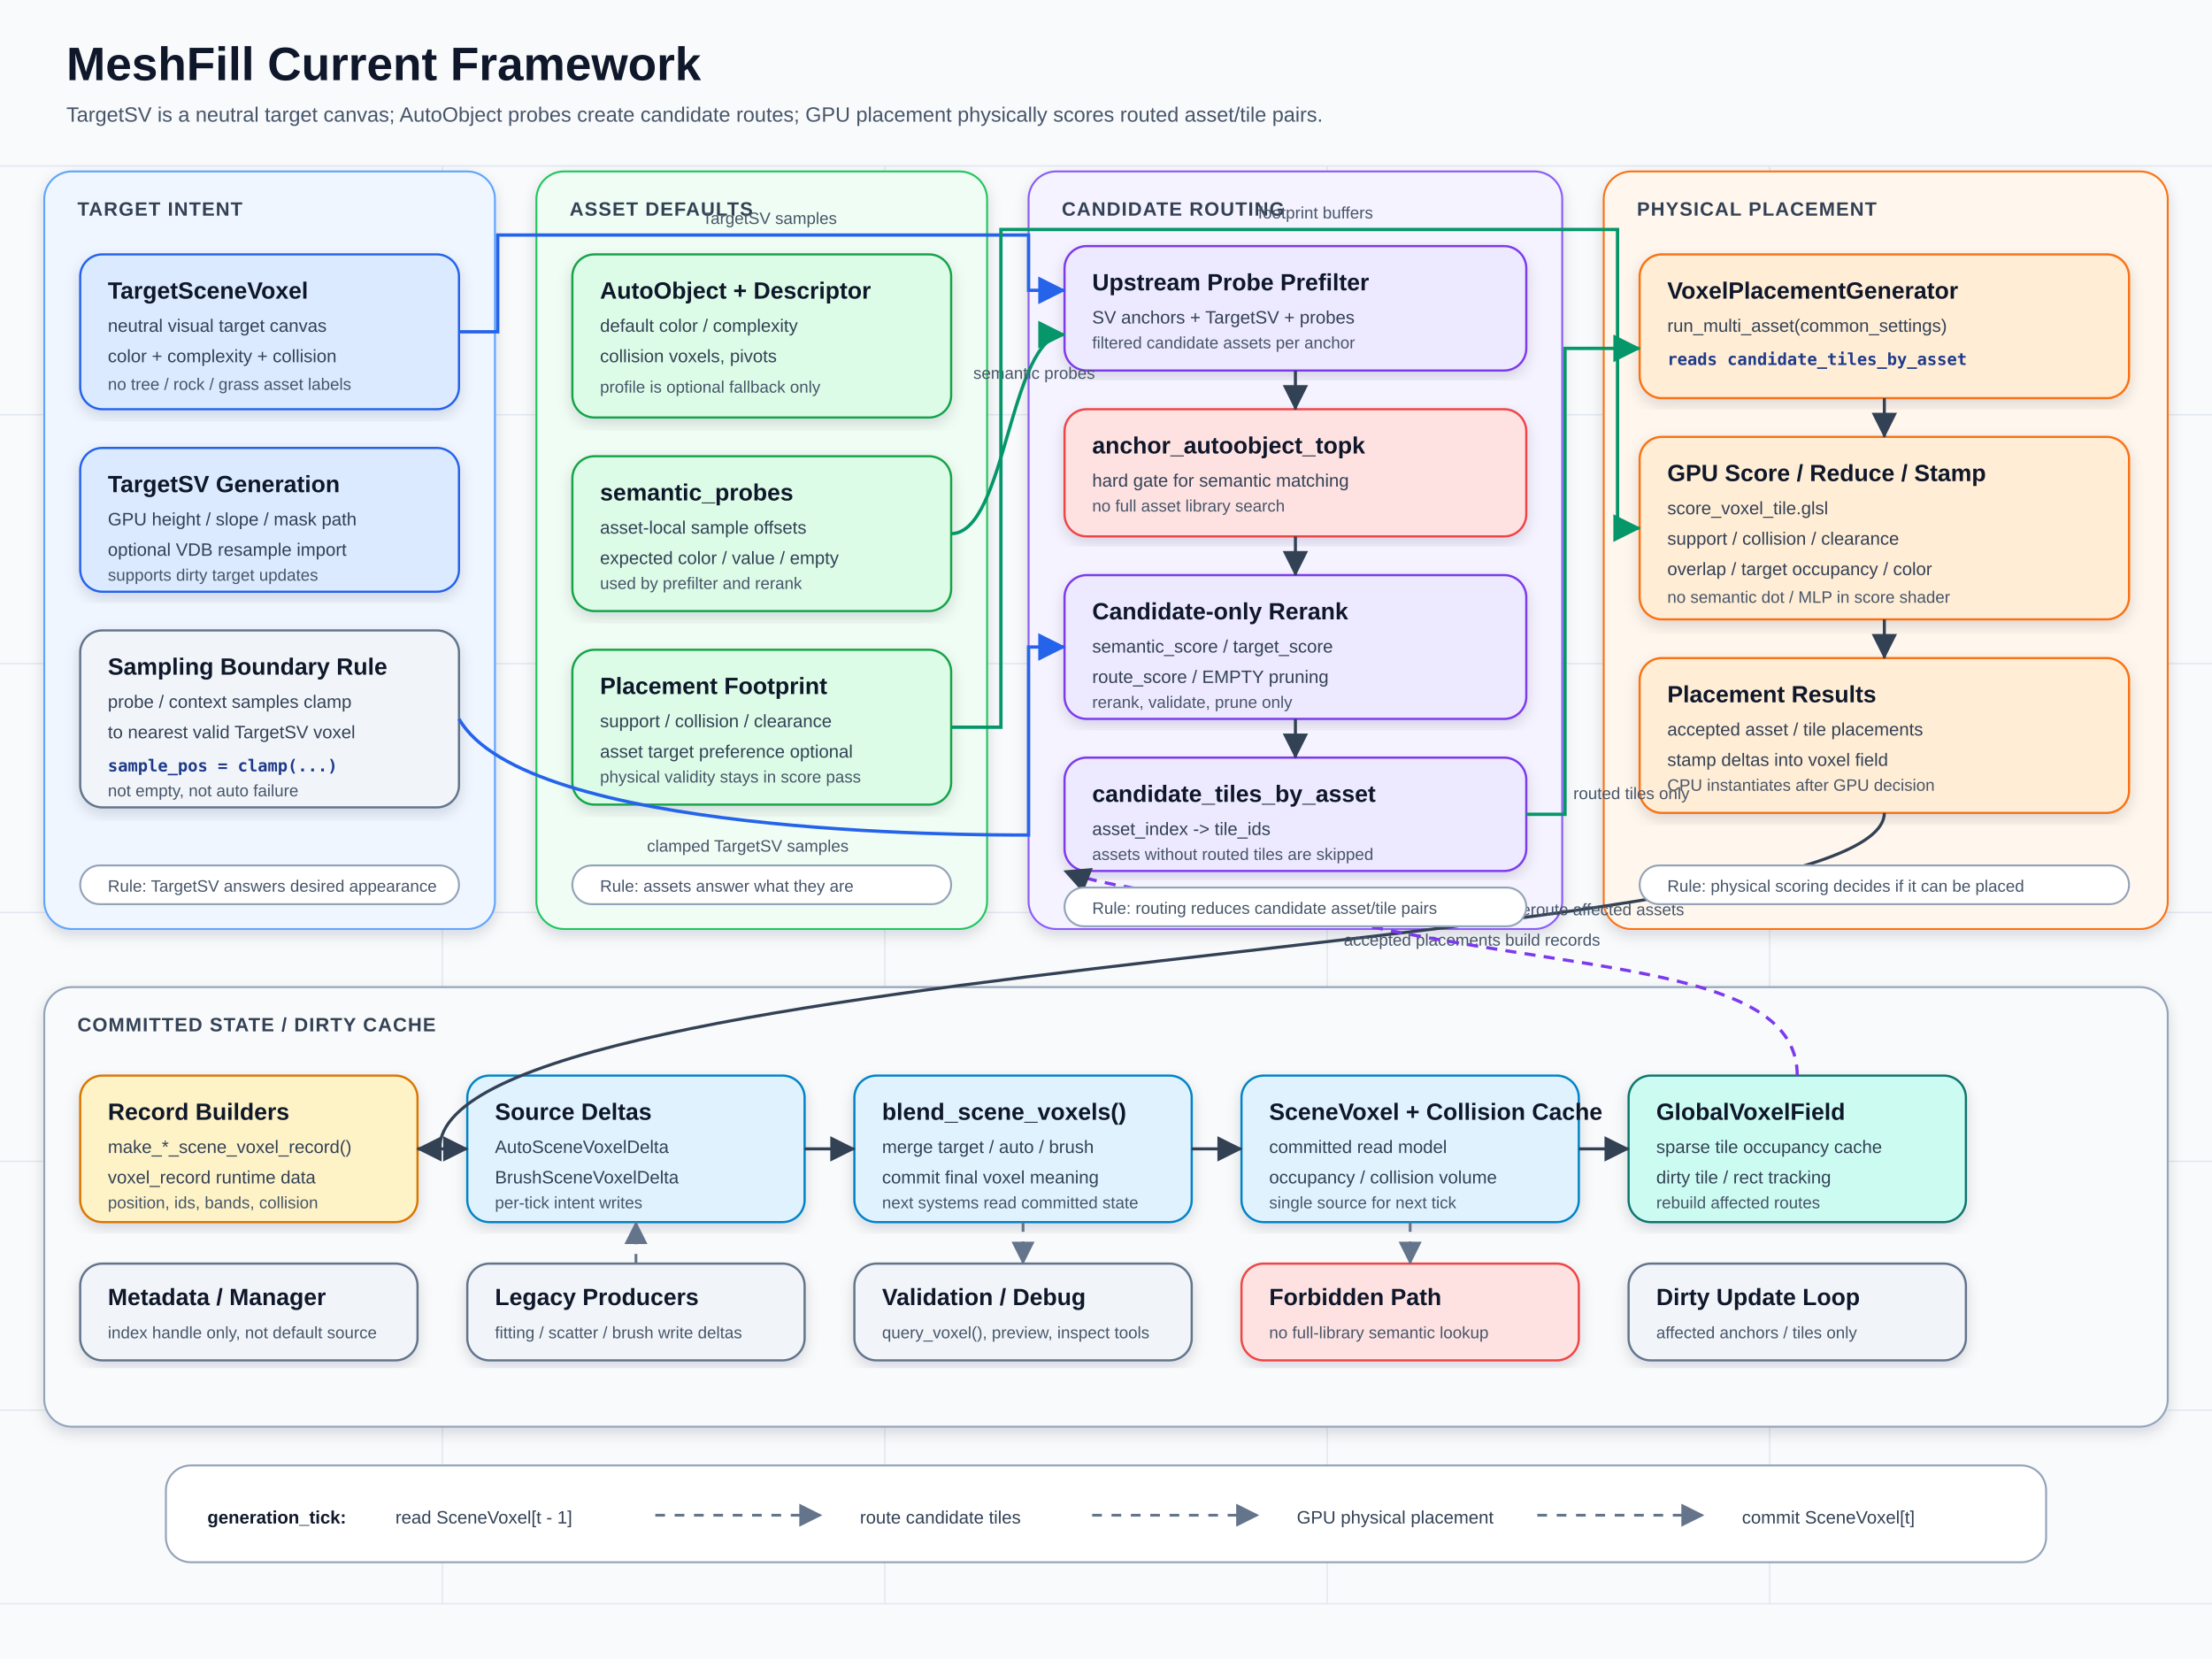
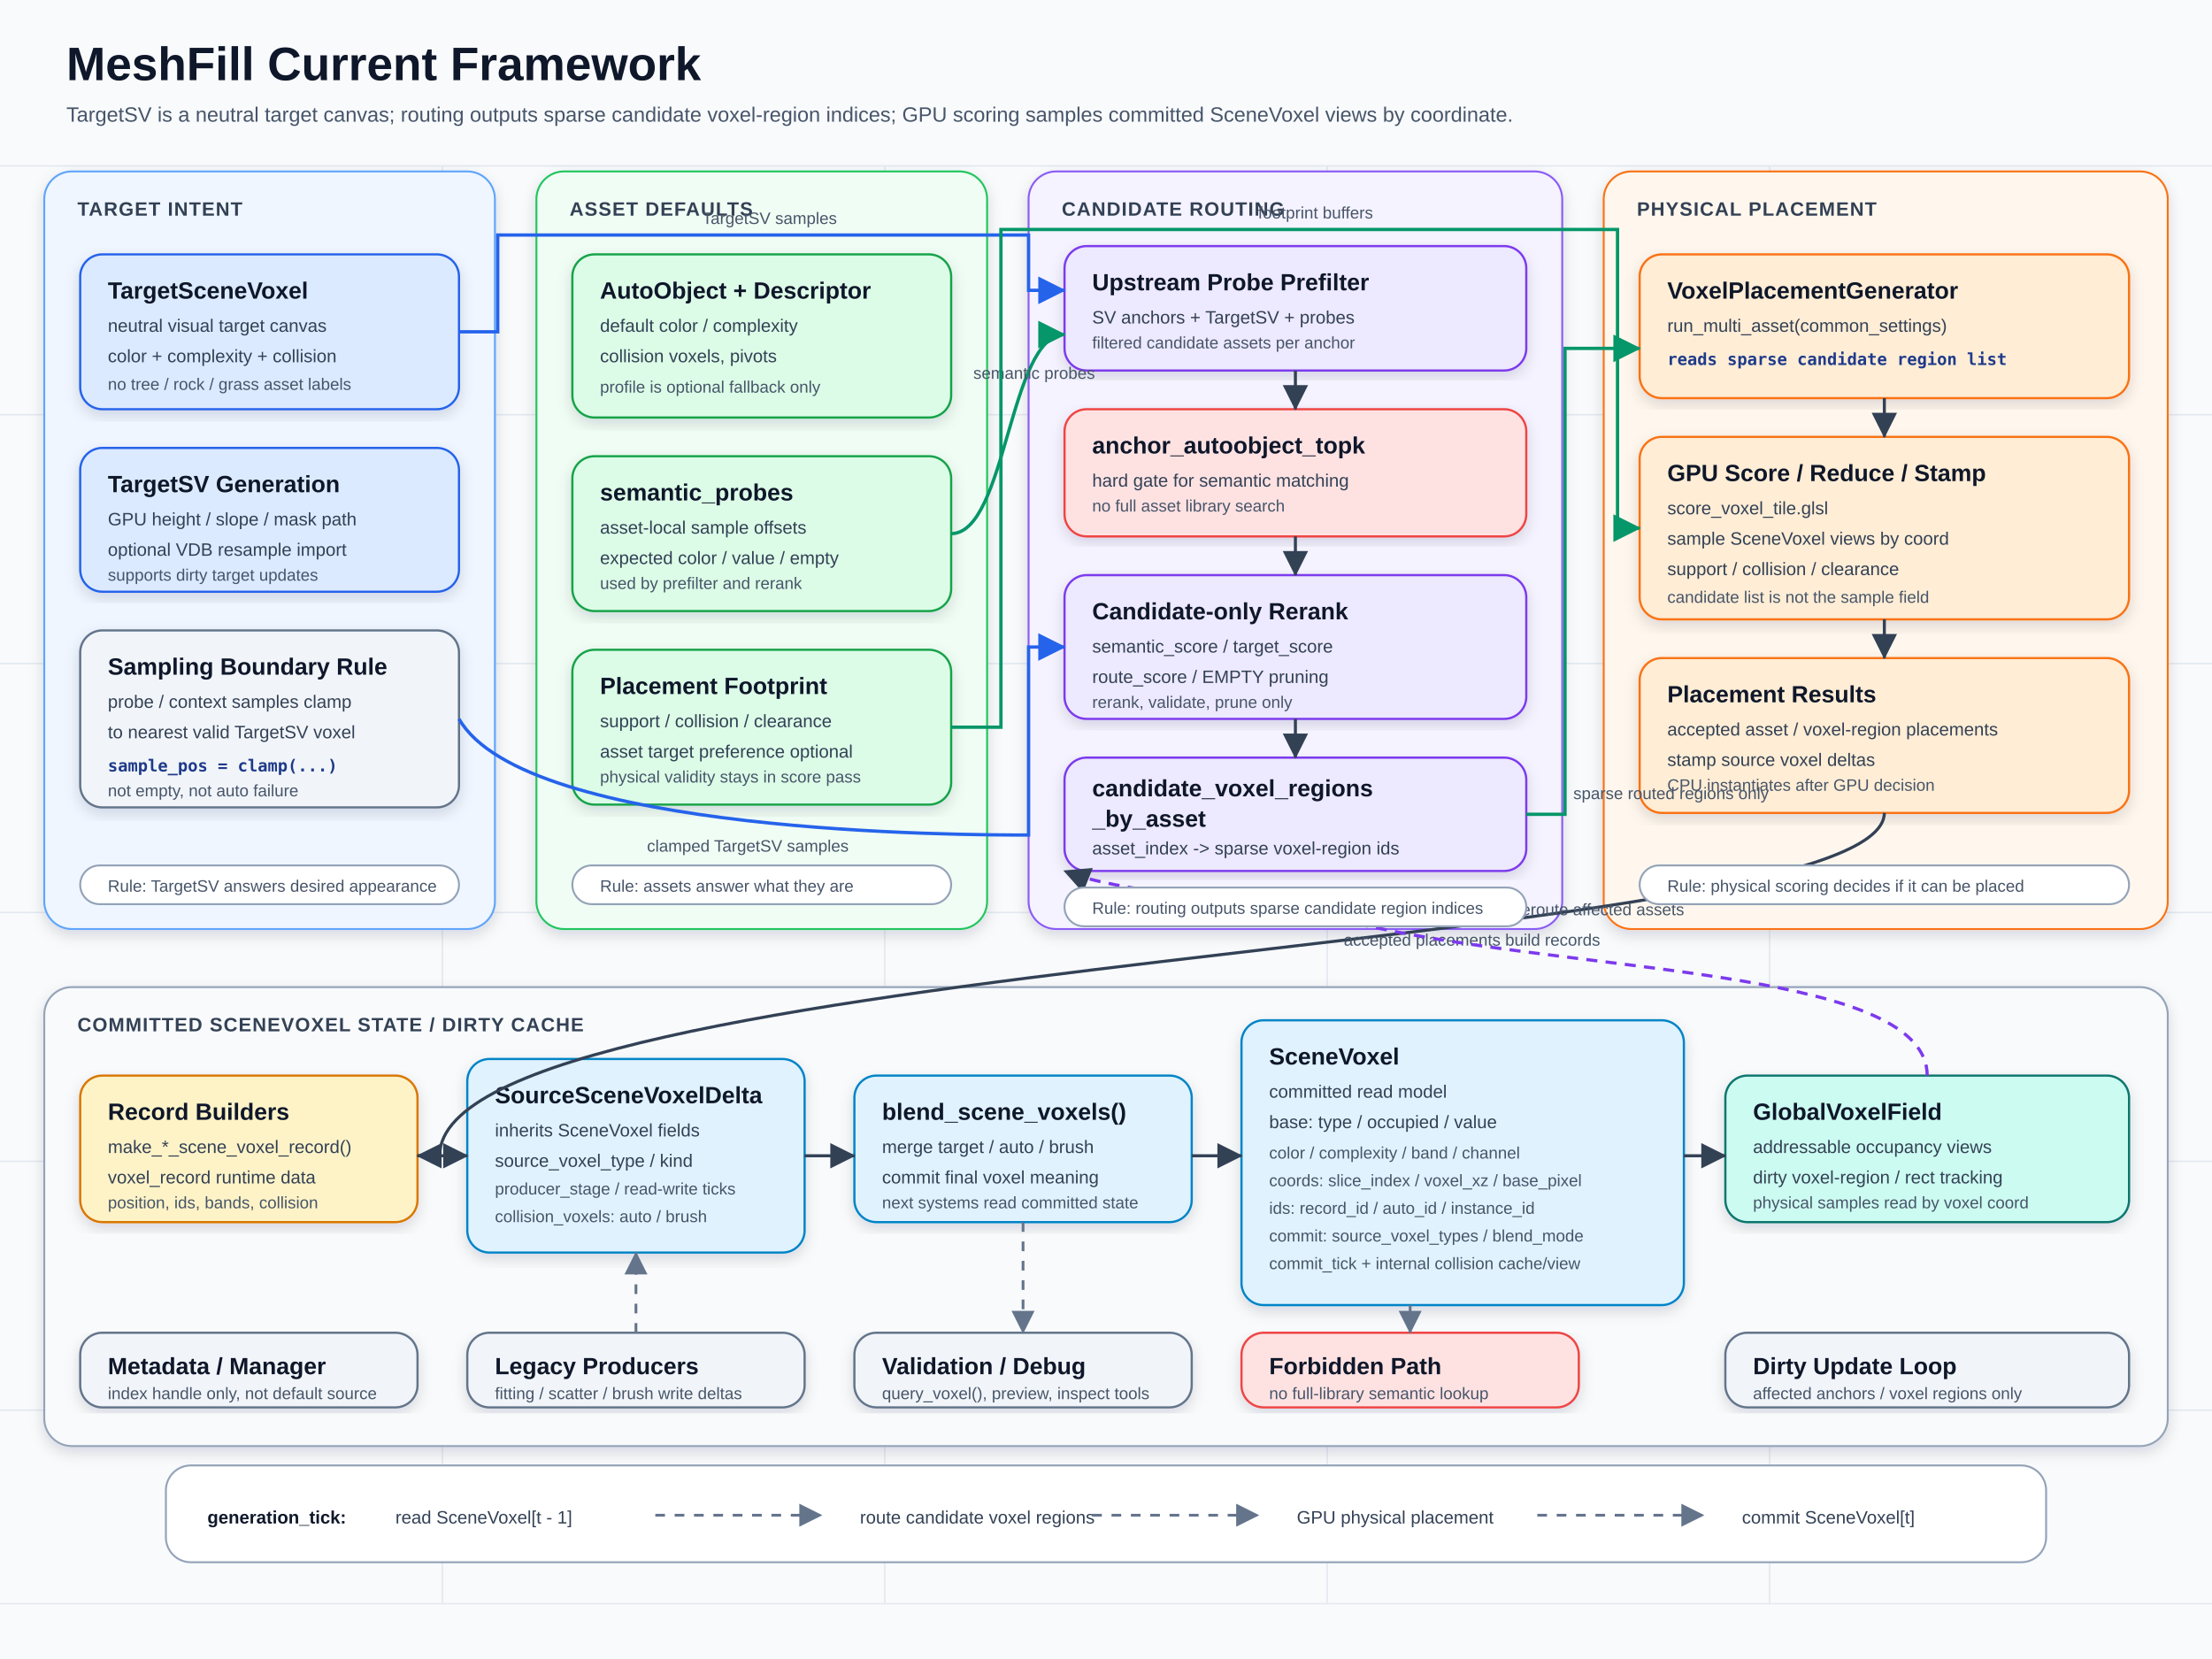
<svg xmlns="http://www.w3.org/2000/svg" width="1600" height="1200" viewBox="0 0 1600 1200" role="img" aria-labelledby="title desc">
  <defs>
    <marker id="arrow" viewBox="0 0 12 12" refX="10.5" refY="6" markerWidth="10" markerHeight="10" orient="auto">
      <path d="M1,1 L11,6 L1,11 Z" fill="#334155" />
    </marker>
    <marker id="arrow-blue" viewBox="0 0 12 12" refX="10.5" refY="6" markerWidth="10" markerHeight="10" orient="auto">
      <path d="M1,1 L11,6 L1,11 Z" fill="#2563eb" />
    </marker>
    <marker id="arrow-green" viewBox="0 0 12 12" refX="10.5" refY="6" markerWidth="10" markerHeight="10" orient="auto">
      <path d="M1,1 L11,6 L1,11 Z" fill="#059669" />
    </marker>
    <marker id="arrow-soft" viewBox="0 0 12 12" refX="10.5" refY="6" markerWidth="10" markerHeight="10" orient="auto">
      <path d="M1,1 L11,6 L1,11 Z" fill="#64748b" />
    </marker>
    <filter id="shadow" x="-8%" y="-8%" width="116%" height="116%">
      <feDropShadow dx="0" dy="4" stdDeviation="5" flood-color="#0f172a" flood-opacity="0.14" />
    </filter>
    <style>
      .bg { fill: #f8fafc; }
      .grid { stroke: #e2e8f0; stroke-width: 1; }
      .title { fill: #0f172a; font: 700 34px "Microsoft YaHei", "Segoe UI", Arial, sans-serif; }
      .subtitle { fill: #475569; font: 15px "Microsoft YaHei", "Segoe UI", Arial, sans-serif; }
      .band-title { fill: #334155; font: 700 14px "Microsoft YaHei", "Segoe UI", Arial, sans-serif; letter-spacing: .05em; }
      .label { fill: #0f172a; font: 700 17px "Microsoft YaHei", "Segoe UI", Arial, sans-serif; }
      .small { fill: #334155; font: 13px "Microsoft YaHei", "Segoe UI", Arial, sans-serif; }
      .tiny { fill: #475569; font: 12px "Microsoft YaHei", "Segoe UI", Arial, sans-serif; }
      .mono { fill: #1e3a8a; font: 700 12px Consolas, "Cascadia Mono", monospace; }
      .pill-text { fill: #0f172a; font: 700 13px "Microsoft YaHei", "Segoe UI", Arial, sans-serif; }
      .band { fill: #ffffff; stroke: #dbe3ef; stroke-width: 1.2; filter: url(#shadow); }
      .target-band { fill: #eff6ff; stroke: #60a5fa; stroke-width: 1.4; }
      .asset-band { fill: #f0fdf4; stroke: #22c55e; stroke-width: 1.4; }
      .route-band { fill: #f5f3ff; stroke: #8b5cf6; stroke-width: 1.4; }
      .place-band { fill: #fff7ed; stroke: #f97316; stroke-width: 1.4; }
      .state-band { fill: #f8fafc; stroke: #94a3b8; stroke-width: 1.4; }
      .node { stroke-width: 1.6; filter: url(#shadow); }
      .target { fill: #dbeafe; stroke: #2563eb; }
      .asset { fill: #dcfce7; stroke: #16a34a; }
      .route { fill: #ede9fe; stroke: #7c3aed; }
      .hardgate { fill: #fee2e2; stroke: #ef4444; }
      .placement { fill: #ffedd5; stroke: #f97316; }
      .state { fill: #e0f2fe; stroke: #0284c7; }
      .cache { fill: #ccfbf1; stroke: #0f766e; }
      .record { fill: #fef3c7; stroke: #d97706; }
      .support { fill: #f1f5f9; stroke: #64748b; }
      .tick { fill: #ffffff; stroke: #94a3b8; stroke-width: 1.4; }
      .edge { stroke: #334155; stroke-width: 2.2; fill: none; marker-end: url(#arrow); }
      .edge-blue { stroke: #2563eb; stroke-width: 2.4; fill: none; marker-end: url(#arrow-blue); }
      .edge-green { stroke: #059669; stroke-width: 2.4; fill: none; marker-end: url(#arrow-green); }
      .edge-soft { stroke: #64748b; stroke-width: 2; fill: none; marker-end: url(#arrow-soft); stroke-dasharray: 7 7; }
      .edge-loop { stroke: #7c3aed; stroke-width: 2.3; fill: none; marker-end: url(#arrow); stroke-dasharray: 8 6; }
    </style>
  </defs>
  <rect class="bg" width="1600" height="1200" />
  <path class="grid" d="M0 120H1600M0 300H1600M0 480H1600M0 660H1600M0 840H1600M0 1020H1600M0 1160H1600" />
  <path class="grid" d="M320 120V1160M640 120V1160M960 120V1160M1280 120V1160" />
  <text class="title" x="48" y="58">MeshFill Current Framework</text>
-   <text class="subtitle" x="48" y="88">TargetSV is a neutral target canvas; AutoObject probes create candidate routes; GPU placement physically scores routed asset/tile pairs.</text>
+   <text class="subtitle" x="48" y="88">TargetSV is a neutral target canvas; routing outputs sparse candidate voxel-region indices; GPU scoring samples committed SceneVoxel views by coordinate.</text>
  <rect class="band target-band" x="32" y="124" width="326" height="548" rx="20" ry="20" />
  <rect class="band asset-band" x="388" y="124" width="326" height="548" rx="20" ry="20" />
  <rect class="band route-band" x="744" y="124" width="386" height="548" rx="20" ry="20" />
  <rect class="band place-band" x="1160" y="124" width="408" height="548" rx="20" ry="20" />
-   <rect class="band state-band" x="32" y="714" width="1536" height="318" rx="20" ry="20" />
+   <rect class="band state-band" x="32" y="714" width="1536" height="332" rx="20" ry="20" />
  <text class="band-title" x="56" y="156">TARGET INTENT</text>
  <text class="band-title" x="412" y="156">ASSET DEFAULTS</text>
  <text class="band-title" x="768" y="156">CANDIDATE ROUTING</text>
  <text class="band-title" x="1184" y="156">PHYSICAL PLACEMENT</text>
-   <text class="band-title" x="56" y="746">COMMITTED STATE / DIRTY CACHE</text>
+   <text class="band-title" x="56" y="746">COMMITTED SCENEVOXEL STATE / DIRTY CACHE</text>
  <rect class="node target" x="58" y="184" width="274" height="112" rx="16" ry="16" />
  <text class="label" x="78" y="216">TargetSceneVoxel</text>
  <text class="small" x="78" y="240">neutral visual target canvas</text>
  <text class="small" x="78" y="262">color + complexity + collision</text>
  <text class="tiny" x="78" y="282">no tree / rock / grass asset labels</text>
  <rect class="node target" x="58" y="324" width="274" height="104" rx="16" ry="16" />
  <text class="label" x="78" y="356">TargetSV Generation</text>
  <text class="small" x="78" y="380">GPU height / slope / mask path</text>
  <text class="small" x="78" y="402">optional VDB resample import</text>
  <text class="tiny" x="78" y="420">supports dirty target updates</text>
  <rect class="node support" x="58" y="456" width="274" height="128" rx="16" ry="16" />
  <text class="label" x="78" y="488">Sampling Boundary Rule</text>
  <text class="small" x="78" y="512">probe / context samples clamp</text>
  <text class="small" x="78" y="534">to nearest valid TargetSV voxel</text>
  <text class="mono" x="78" y="558">sample_pos = clamp(...)</text>
  <text class="tiny" x="78" y="576">not empty, not auto failure</text>
  <rect class="node asset" x="414" y="184" width="274" height="118" rx="16" ry="16" />
  <text class="label" x="434" y="216">AutoObject + Descriptor</text>
  <text class="small" x="434" y="240">default color / complexity</text>
  <text class="small" x="434" y="262">collision voxels, pivots</text>
  <text class="tiny" x="434" y="284">profile is optional fallback only</text>
  <rect class="node asset" x="414" y="330" width="274" height="112" rx="16" ry="16" />
  <text class="label" x="434" y="362">semantic_probes</text>
  <text class="small" x="434" y="386">asset-local sample offsets</text>
  <text class="small" x="434" y="408">expected color / value / empty</text>
  <text class="tiny" x="434" y="426">used by prefilter and rerank</text>
  <rect class="node asset" x="414" y="470" width="274" height="112" rx="16" ry="16" />
  <text class="label" x="434" y="502">Placement Footprint</text>
  <text class="small" x="434" y="526">support / collision / clearance</text>
  <text class="small" x="434" y="548">asset target preference optional</text>
  <text class="tiny" x="434" y="566">physical validity stays in score pass</text>
  <rect class="node route" x="770" y="178" width="334" height="90" rx="16" ry="16" />
  <text class="label" x="790" y="210">Upstream Probe Prefilter</text>
  <text class="small" x="790" y="234">SV anchors + TargetSV + probes</text>
  <text class="tiny" x="790" y="252">filtered candidate assets per anchor</text>
  <rect class="node hardgate" x="770" y="296" width="334" height="92" rx="16" ry="16" />
  <text class="label" x="790" y="328">anchor_autoobject_topk</text>
  <text class="small" x="790" y="352">hard gate for semantic matching</text>
  <text class="tiny" x="790" y="370">no full asset library search</text>
  <rect class="node route" x="770" y="416" width="334" height="104" rx="16" ry="16" />
  <text class="label" x="790" y="448">Candidate-only Rerank</text>
  <text class="small" x="790" y="472">semantic_score / target_score</text>
  <text class="small" x="790" y="494">route_score / EMPTY pruning</text>
  <text class="tiny" x="790" y="512">rerank, validate, prune only</text>
  <rect class="node route" x="770" y="548" width="334" height="82" rx="16" ry="16" />
-   <text class="label" x="790" y="580">candidate_tiles_by_asset</text>
-   <text class="small" x="790" y="604">asset_index -&gt; tile_ids</text>
-   <text class="tiny" x="790" y="622">assets without routed tiles are skipped</text>
+   <text class="label" x="790" y="576">candidate_voxel_regions</text>
+   <text class="label" x="790" y="598">_by_asset</text>
+   <text class="small" x="790" y="618">asset_index -&gt; sparse voxel-region ids</text>
  <rect class="node placement" x="1186" y="184" width="354" height="104" rx="16" ry="16" />
  <text class="label" x="1206" y="216">VoxelPlacementGenerator</text>
  <text class="small" x="1206" y="240">run_multi_asset(common_settings)</text>
-   <text class="mono" x="1206" y="264">reads candidate_tiles_by_asset</text>
+   <text class="mono" x="1206" y="264">reads sparse candidate region list</text>
  <rect class="node placement" x="1186" y="316" width="354" height="132" rx="16" ry="16" />
  <text class="label" x="1206" y="348">GPU Score / Reduce / Stamp</text>
  <text class="small" x="1206" y="372">score_voxel_tile.glsl</text>
-   <text class="small" x="1206" y="394">support / collision / clearance</text>
-   <text class="small" x="1206" y="416">overlap / target occupancy / color</text>
-   <text class="tiny" x="1206" y="436">no semantic dot / MLP in score shader</text>
+   <text class="small" x="1206" y="394">sample SceneVoxel views by coord</text>
+   <text class="small" x="1206" y="416">support / collision / clearance</text>
+   <text class="tiny" x="1206" y="436">candidate list is not the sample field</text>
  <rect class="node placement" x="1186" y="476" width="354" height="112" rx="16" ry="16" />
  <text class="label" x="1206" y="508">Placement Results</text>
-   <text class="small" x="1206" y="532">accepted asset / tile placements</text>
-   <text class="small" x="1206" y="554">stamp deltas into voxel field</text>
+   <text class="small" x="1206" y="532">accepted asset / voxel-region placements</text>
+   <text class="small" x="1206" y="554">stamp source voxel deltas</text>
  <text class="tiny" x="1206" y="572">CPU instantiates after GPU decision</text>
  <path class="edge-blue" d="M332 240 H360 V170 H744 V210 H770" />
  <text class="tiny" x="508" y="162">TargetSV samples</text>
  <path class="edge-blue" d="M332 520 C380 604 700 604 744 604 L744 468 L770 468" />
  <text class="tiny" x="468" y="616">clamped TargetSV samples</text>
  <path class="edge-green" d="M688 386 C728 386 730 242 770 242" />
  <text class="tiny" x="704" y="274">semantic probes</text>
  <path class="edge-green" d="M688 526 L724 526 L724 166 L1170 166 L1170 382 L1186 382" />
  <text class="tiny" x="910" y="158">footprint buffers</text>
  <path class="edge" d="M937 268 V296" />
  <path class="edge" d="M937 388 V416" />
  <path class="edge" d="M937 520 V548" />
  <path class="edge-green" d="M1104 589 L1132 589 L1132 252 L1186 252" />
-   <text class="tiny" x="1138" y="578">routed tiles only</text>
+   <text class="tiny" x="1138" y="578">sparse routed regions only</text>
  <path class="edge" d="M1363 288 V316" />
  <path class="edge" d="M1363 448 V476" />
  <rect class="node record" x="58" y="778" width="244" height="106" rx="16" ry="16" />
  <text class="label" x="78" y="810">Record Builders</text>
  <text class="small" x="78" y="834">make_*_scene_voxel_record()</text>
  <text class="small" x="78" y="856">voxel_record runtime data</text>
  <text class="tiny" x="78" y="874">position, ids, bands, collision</text>
-   <rect class="node state" x="338" y="778" width="244" height="106" rx="16" ry="16" />
-   <text class="label" x="358" y="810">Source Deltas</text>
-   <text class="small" x="358" y="834">AutoSceneVoxelDelta</text>
-   <text class="small" x="358" y="856">BrushSceneVoxelDelta</text>
-   <text class="tiny" x="358" y="874">per-tick intent writes</text>
+   <rect class="node state" x="338" y="766" width="244" height="140" rx="16" ry="16" />
+   <text class="label" x="358" y="798">SourceSceneVoxelDelta</text>
+   <text class="small" x="358" y="822">inherits SceneVoxel fields</text>
+   <text class="small" x="358" y="844">source_voxel_type / kind</text>
+   <text class="tiny" x="358" y="864">producer_stage / read-write ticks</text>
+   <text class="tiny" x="358" y="884">collision_voxels: auto / brush</text>
  <rect class="node state" x="618" y="778" width="244" height="106" rx="16" ry="16" />
  <text class="label" x="638" y="810">blend_scene_voxels()</text>
  <text class="small" x="638" y="834">merge target / auto / brush</text>
  <text class="small" x="638" y="856">commit final voxel meaning</text>
  <text class="tiny" x="638" y="874">next systems read committed state</text>
-   <rect class="node state" x="898" y="778" width="244" height="106" rx="16" ry="16" />
-   <text class="label" x="918" y="810">SceneVoxel + Collision Cache</text>
-   <text class="small" x="918" y="834">committed read model</text>
-   <text class="small" x="918" y="856">occupancy / collision volume</text>
-   <text class="tiny" x="918" y="874">single source for next tick</text>
-   <rect class="node cache" x="1178" y="778" width="244" height="106" rx="16" ry="16" />
-   <text class="label" x="1198" y="810">GlobalVoxelField</text>
-   <text class="small" x="1198" y="834">sparse tile occupancy cache</text>
-   <text class="small" x="1198" y="856">dirty tile / rect tracking</text>
-   <text class="tiny" x="1198" y="874">rebuild affected routes</text>
-   <rect class="node support" x="58" y="914" width="244" height="70" rx="16" ry="16" />
-   <text class="label" x="78" y="944">Metadata / Manager</text>
-   <text class="tiny" x="78" y="968">index handle only, not default source</text>
-   <rect class="node support" x="338" y="914" width="244" height="70" rx="16" ry="16" />
-   <text class="label" x="358" y="944">Legacy Producers</text>
-   <text class="tiny" x="358" y="968">fitting / scatter / brush write deltas</text>
-   <rect class="node support" x="618" y="914" width="244" height="70" rx="16" ry="16" />
-   <text class="label" x="638" y="944">Validation / Debug</text>
-   <text class="tiny" x="638" y="968">query_voxel(), preview, inspect tools</text>
-   <rect class="node hardgate" x="898" y="914" width="244" height="70" rx="16" ry="16" />
-   <text class="label" x="918" y="944">Forbidden Path</text>
-   <text class="tiny" x="918" y="968">no full-library semantic lookup</text>
-   <rect class="node support" x="1178" y="914" width="244" height="70" rx="16" ry="16" />
-   <text class="label" x="1198" y="944">Dirty Update Loop</text>
-   <text class="tiny" x="1198" y="968">affected anchors / tiles only</text>
-   <path class="edge" d="M1363 588 C1363 690 318 690 318 831 H302" />
+   <rect class="node state" x="898" y="738" width="320" height="206" rx="16" ry="16" />
+   <text class="label" x="918" y="770">SceneVoxel</text>
+   <text class="small" x="918" y="794">committed read model</text>
+   <text class="small" x="918" y="816">base: type / occupied / value</text>
+   <text class="tiny" x="918" y="838">color / complexity / band / channel</text>
+   <text class="tiny" x="918" y="858">coords: slice_index / voxel_xz / base_pixel</text>
+   <text class="tiny" x="918" y="878">ids: record_id / auto_id / instance_id</text>
+   <text class="tiny" x="918" y="898">commit: source_voxel_types / blend_mode</text>
+   <text class="tiny" x="918" y="918">commit_tick + internal collision cache/view</text>
+   <rect class="node cache" x="1248" y="778" width="292" height="106" rx="16" ry="16" />
+   <text class="label" x="1268" y="810">GlobalVoxelField</text>
+   <text class="small" x="1268" y="834">addressable occupancy views</text>
+   <text class="small" x="1268" y="856">dirty voxel-region / rect tracking</text>
+   <text class="tiny" x="1268" y="874">physical samples read by voxel coord</text>
+   <rect class="node support" x="58" y="964" width="244" height="54" rx="16" ry="16" />
+   <text class="label" x="78" y="994">Metadata / Manager</text>
+   <text class="tiny" x="78" y="1012">index handle only, not default source</text>
+   <rect class="node support" x="338" y="964" width="244" height="54" rx="16" ry="16" />
+   <text class="label" x="358" y="994">Legacy Producers</text>
+   <text class="tiny" x="358" y="1012">fitting / scatter / brush write deltas</text>
+   <rect class="node support" x="618" y="964" width="244" height="54" rx="16" ry="16" />
+   <text class="label" x="638" y="994">Validation / Debug</text>
+   <text class="tiny" x="638" y="1012">query_voxel(), preview, inspect tools</text>
+   <rect class="node hardgate" x="898" y="964" width="244" height="54" rx="16" ry="16" />
+   <text class="label" x="918" y="994">Forbidden Path</text>
+   <text class="tiny" x="918" y="1012">no full-library semantic lookup</text>
+   <rect class="node support" x="1248" y="964" width="292" height="54" rx="16" ry="16" />
+   <text class="label" x="1268" y="994">Dirty Update Loop</text>
+   <text class="tiny" x="1268" y="1012">affected anchors / voxel regions only</text>
+   <path class="edge" d="M1363 588 C1363 690 318 690 318 836 H302" />
  <text class="tiny" x="972" y="684">accepted placements build records</text>
-   <path class="edge" d="M302 831 H338" />
-   <path class="edge" d="M582 831 H618" />
-   <path class="edge" d="M862 831 H898" />
-   <path class="edge" d="M1142 831 H1178" />
-   <path class="edge-soft" d="M1020 884 V914" />
-   <path class="edge-soft" d="M740 884 V914" />
-   <path class="edge-soft" d="M460 914 V884" />
-   <path class="edge-loop" d="M1300 778 C1300 704 1164 704 1010 674 C884 648 810 646 770 630" />
+   <path class="edge" d="M302 836 H338" />
+   <path class="edge" d="M582 836 H618" />
+   <path class="edge" d="M862 836 H898" />
+   <path class="edge" d="M1218 836 H1248" />
+   <path class="edge-soft" d="M1020 944 V964" />
+   <path class="edge-soft" d="M740 884 V964" />
+   <path class="edge-soft" d="M460 964 V906" />
+   <path class="edge-loop" d="M1394 778 C1394 704 1164 704 1010 674 C884 648 810 646 770 630" />
  <text class="tiny" x="1010" y="662">dirty anchors -&gt; reroute affected assets</text>
  <rect class="tick" x="120" y="1060" width="1360" height="70" rx="18" ry="18" />
  <text class="pill-text" x="150" y="1102">generation_tick:</text>
  <text class="small" x="286" y="1102">read SceneVoxel[t - 1]</text>
  <path class="edge-soft" d="M474 1096 H594" />
-   <text class="small" x="622" y="1102">route candidate tiles</text>
+   <text class="small" x="622" y="1102">route candidate voxel regions</text>
  <path class="edge-soft" d="M790 1096 H910" />
  <text class="small" x="938" y="1102">GPU physical placement</text>
  <path class="edge-soft" d="M1112 1096 H1232" />
  <text class="small" x="1260" y="1102">commit SceneVoxel[t]</text>
  <rect class="tick" x="58" y="626" width="274" height="28" rx="14" ry="14" />
  <text class="tiny" x="78" y="645">Rule: TargetSV answers desired appearance</text>
  <rect class="tick" x="414" y="626" width="274" height="28" rx="14" ry="14" />
  <text class="tiny" x="434" y="645">Rule: assets answer what they are</text>
  <rect class="tick" x="770" y="642" width="334" height="28" rx="14" ry="14" />
-   <text class="tiny" x="790" y="661">Rule: routing reduces candidate asset/tile pairs</text>
+   <text class="tiny" x="790" y="661">Rule: routing outputs sparse candidate region indices</text>
  <rect class="tick" x="1186" y="626" width="354" height="28" rx="14" ry="14" />
  <text class="tiny" x="1206" y="645">Rule: physical scoring decides if it can be placed</text>
</svg>
